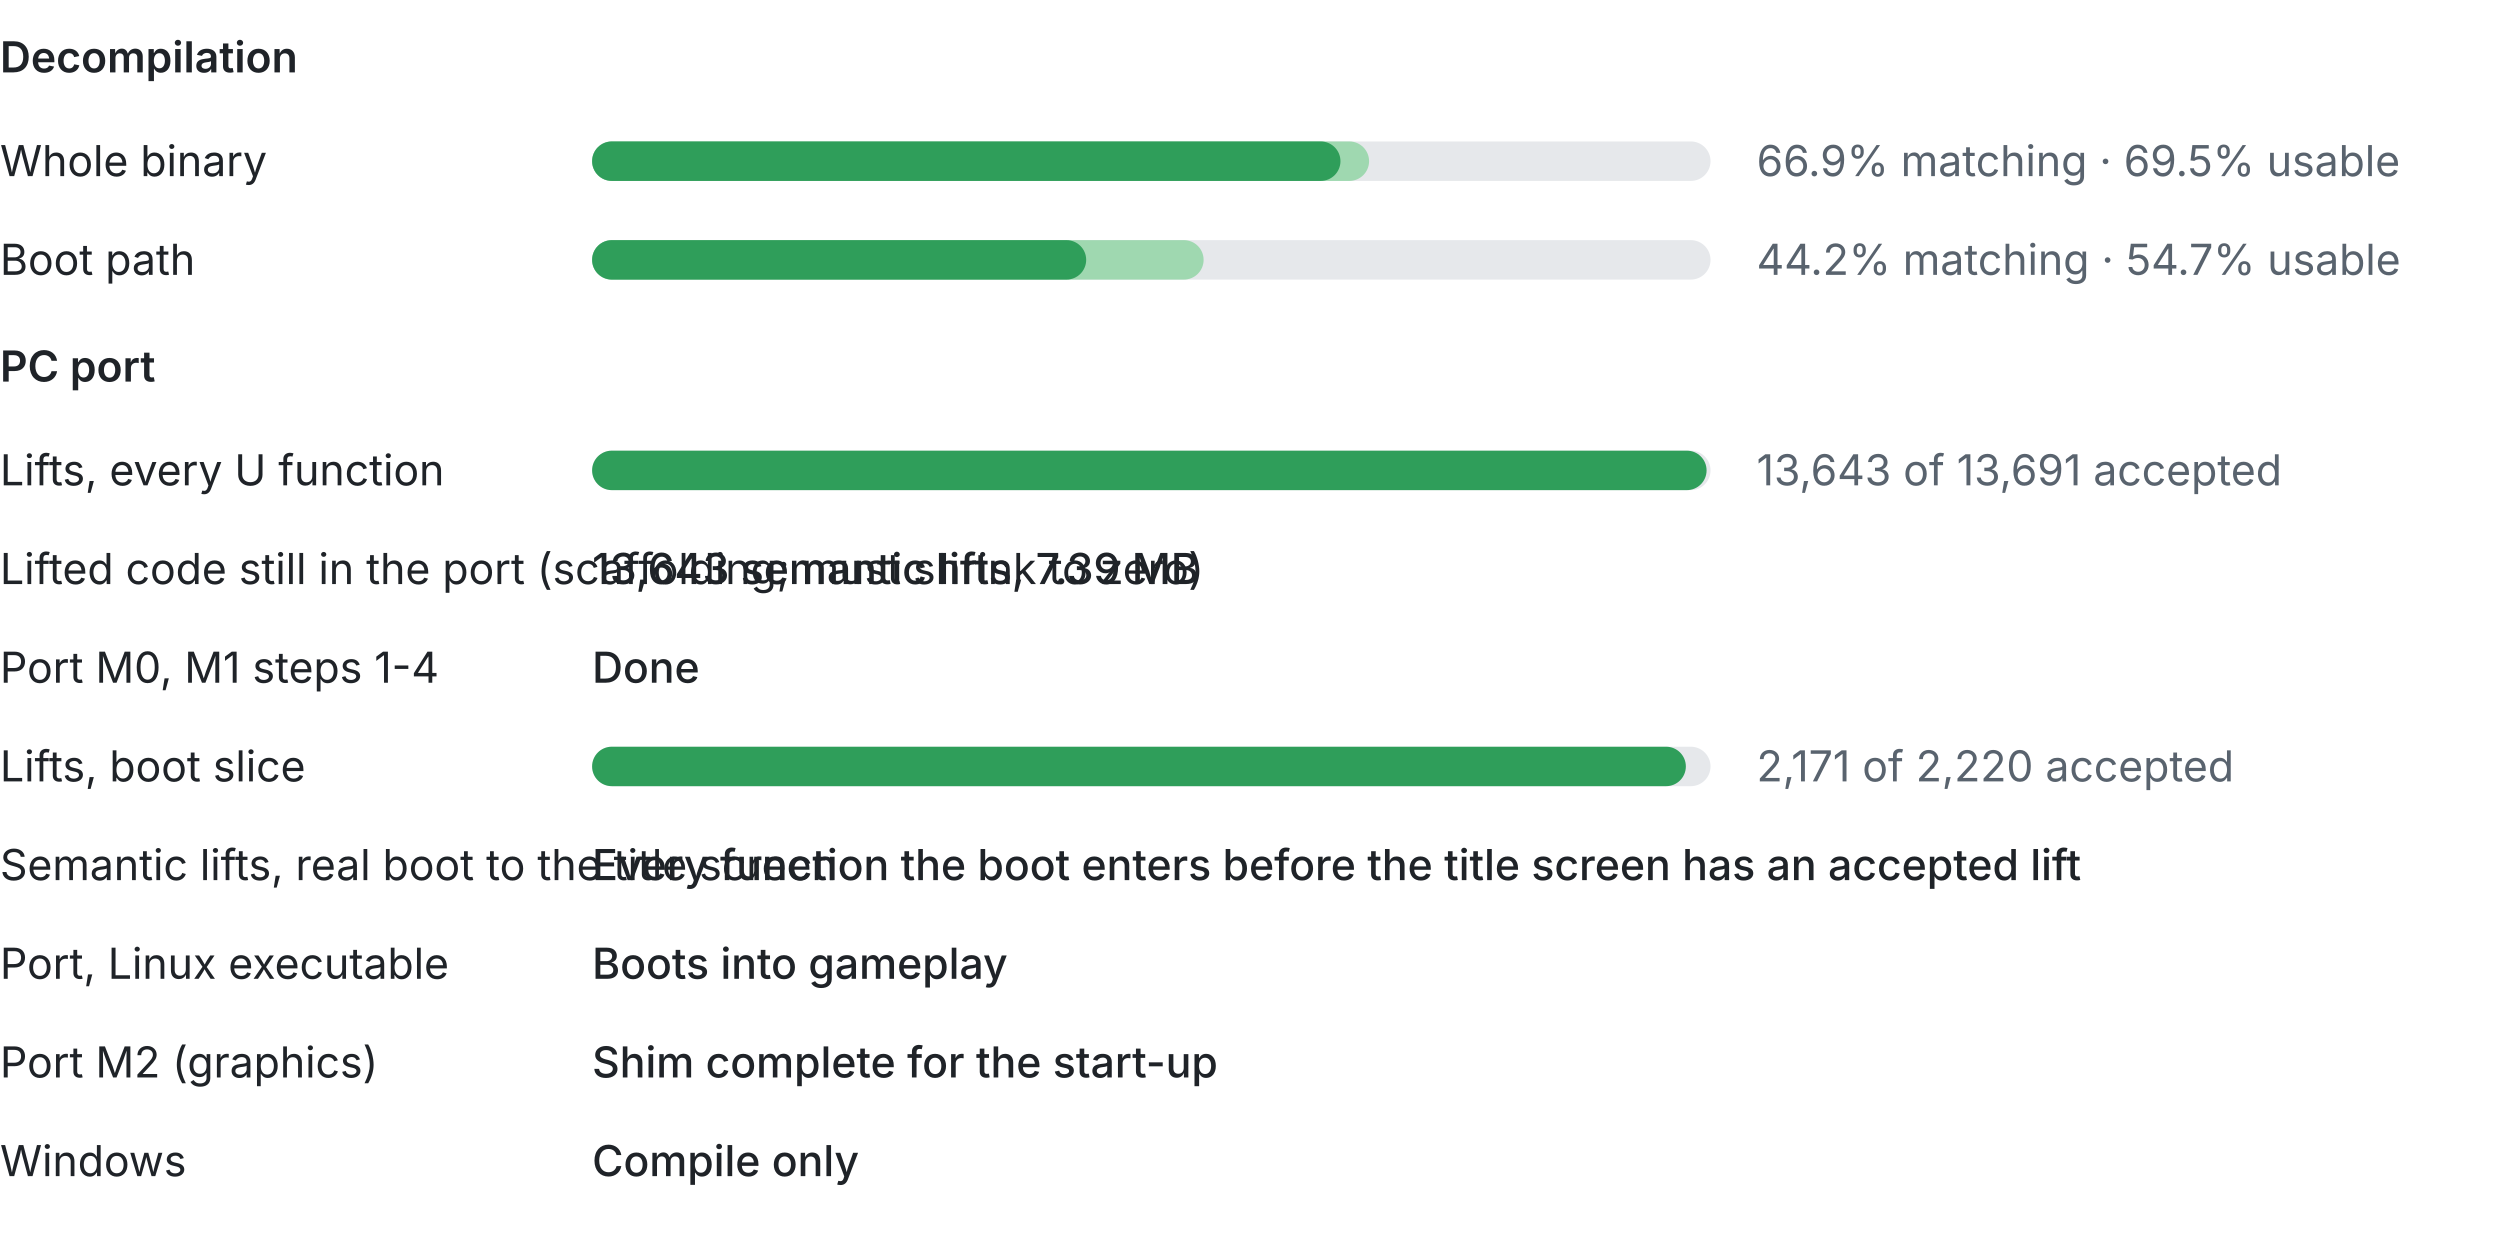
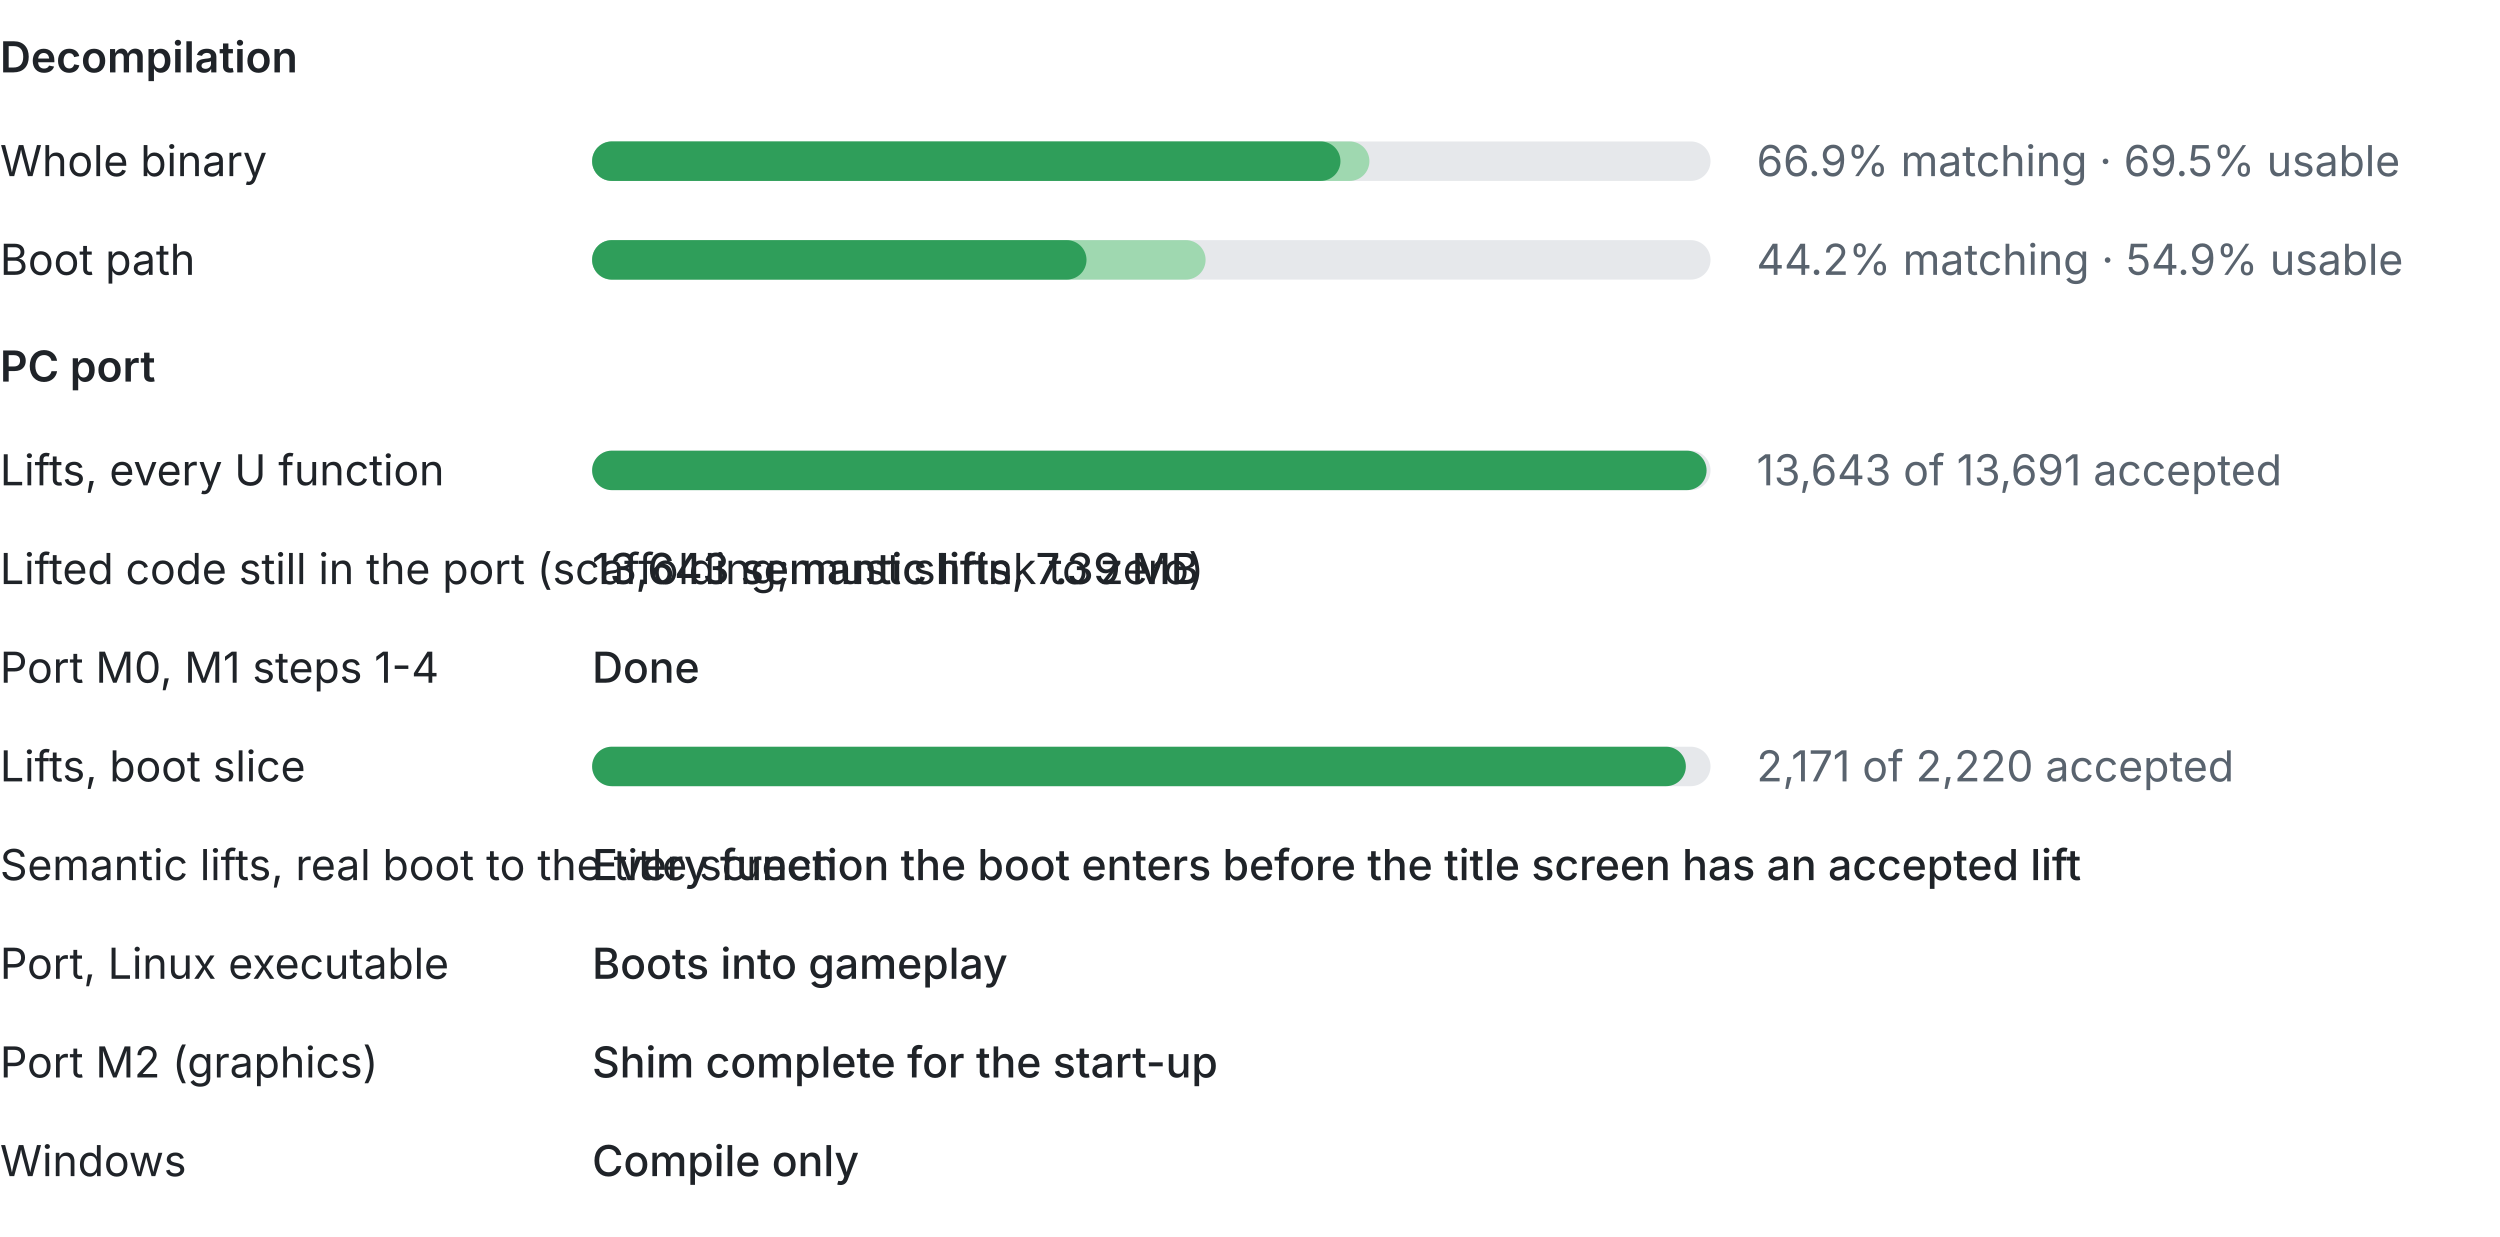
<svg xmlns="http://www.w3.org/2000/svg" width="760" height="376" viewBox="0 0 760 376" role="img">
  <style>.h{font:600 13px system-ui,-apple-system,'Segoe UI',sans-serif;fill:#1f2328}.l,.n,.s{font:13px system-ui,-apple-system,'Segoe UI',sans-serif;fill:#1f2328}.n{fill:#59636e}.s{fill:#1f2328;font-weight:500}.t{fill:#e6e8eb}.m{fill:#9fd8b0}.o{fill:#2f9e5a}@media (prefers-color-scheme:dark){.h,.l,.s{fill:#e6edf3}.n{fill:#9198a1}.t{fill:#2b3138}.m{fill:#2c6e45}.o{fill:#4cc27a}}</style>
  <text class="h" x="0" y="22">Decompilation</text>
  <text class="l" x="0" y="49" dy="0.35em">Whole binary</text>
  <rect class="t" x="180" y="43" width="340" height="12" rx="6" />
-   <rect class="m" x="180" y="43" width="236.2" height="12" rx="6" />
+   <rect class="m" x="180" y="43" width="236.3" height="12" rx="6" />
  <rect class="o" x="180" y="43" width="227.5" height="12" rx="6" />
  <text class="n" x="534" y="49" dy="0.35em">66.9% matching · 69.5% usable</text>
  <text class="l" x="0" y="79" dy="0.35em">Boot path</text>
  <rect class="t" x="180" y="73" width="340" height="12" rx="6" />
-   <rect class="m" x="180" y="73" width="185.9" height="12" rx="6" />
-   <rect class="o" x="180" y="73" width="150.2" height="12" rx="6" />
-   <text class="n" x="534" y="79" dy="0.35em">44.2% matching · 54.7% usable</text>
+   <rect class="m" x="180" y="73" width="186.5" height="12" rx="6" />
+   <rect class="o" x="180" y="73" width="150.3" height="12" rx="6" />
+   <text class="n" x="534" y="79" dy="0.35em">44.2% matching · 54.9% usable</text>
  <text class="h" x="0" y="116">PC port</text>
  <text class="l" x="0" y="143" dy="0.35em">Lifts, every U function</text>
  <rect class="t" x="180" y="137" width="340" height="12" rx="6" />
  <rect class="o" x="180" y="137" width="338.8" height="12" rx="6" />
  <text class="n" x="534" y="143" dy="0.35em">13,643 of 13,691 accepted</text>
  <text class="l" x="0" y="173" dy="0.35em">Lifted code still in the port (scaffolding; must shrink to zero)</text>
  <text class="s" x="180" y="173" dy="0.35em">13,643 semantic lifts, 7.39 MB</text>
  <text class="l" x="0" y="203" dy="0.35em">Port M0, M1 steps 1-4</text>
  <text class="s" x="180" y="203" dy="0.35em">Done</text>
  <text class="l" x="0" y="233" dy="0.35em">Lifts, boot slice</text>
  <rect class="t" x="180" y="227" width="340" height="12" rx="6" />
  <rect class="o" x="180" y="227" width="332.5" height="12" rx="6" />
  <text class="n" x="534" y="233" dy="0.35em">2,171 of 2,220 accepted</text>
  <text class="l" x="0" y="263" dy="0.35em">Semantic lifts, real boot to the title screen</text>
  <text class="s" x="180" y="263" dy="0.35em">Every function the boot enters before the title screen has an accepted lift</text>
  <text class="l" x="0" y="293" dy="0.35em">Port, Linux executable</text>
  <text class="s" x="180" y="293" dy="0.35em">Boots into gameplay</text>
  <text class="l" x="0" y="323" dy="0.35em">Port M2 (graphics)</text>
  <text class="s" x="180" y="323" dy="0.35em">Shim complete for the start-up</text>
  <text class="l" x="0" y="353" dy="0.35em">Windows</text>
  <text class="s" x="180" y="353" dy="0.35em">Compile only</text>
</svg>
